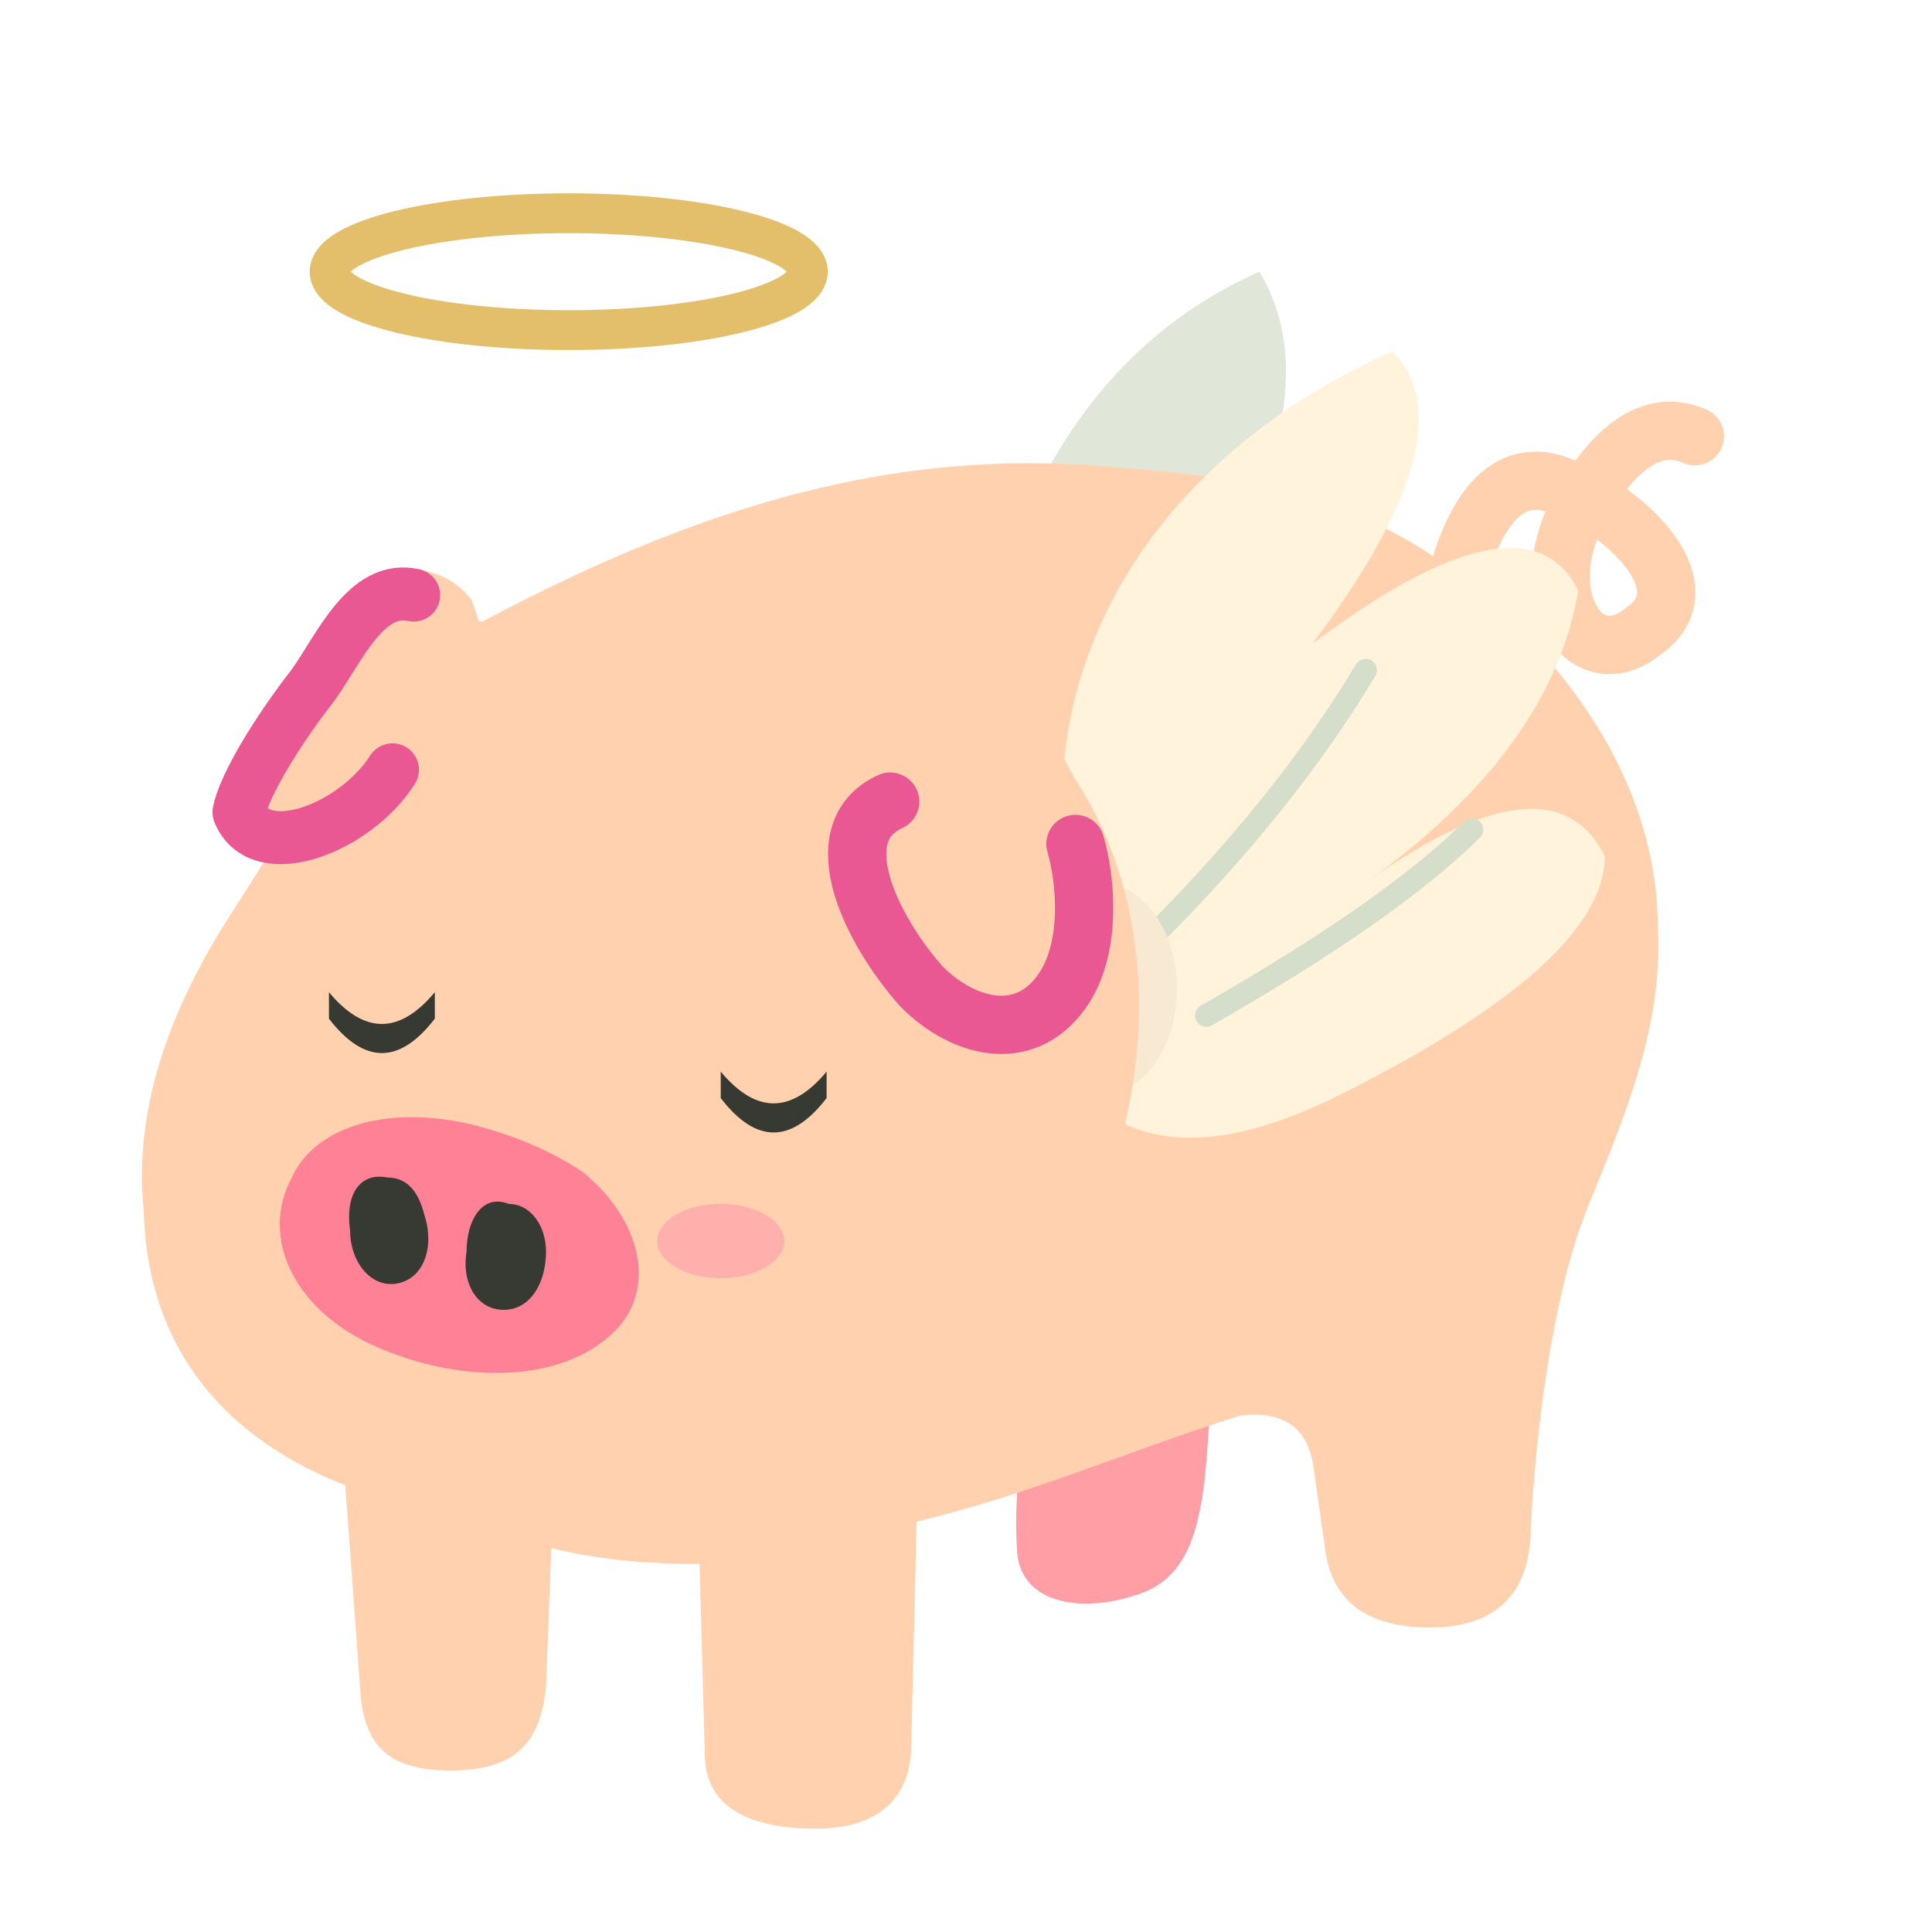
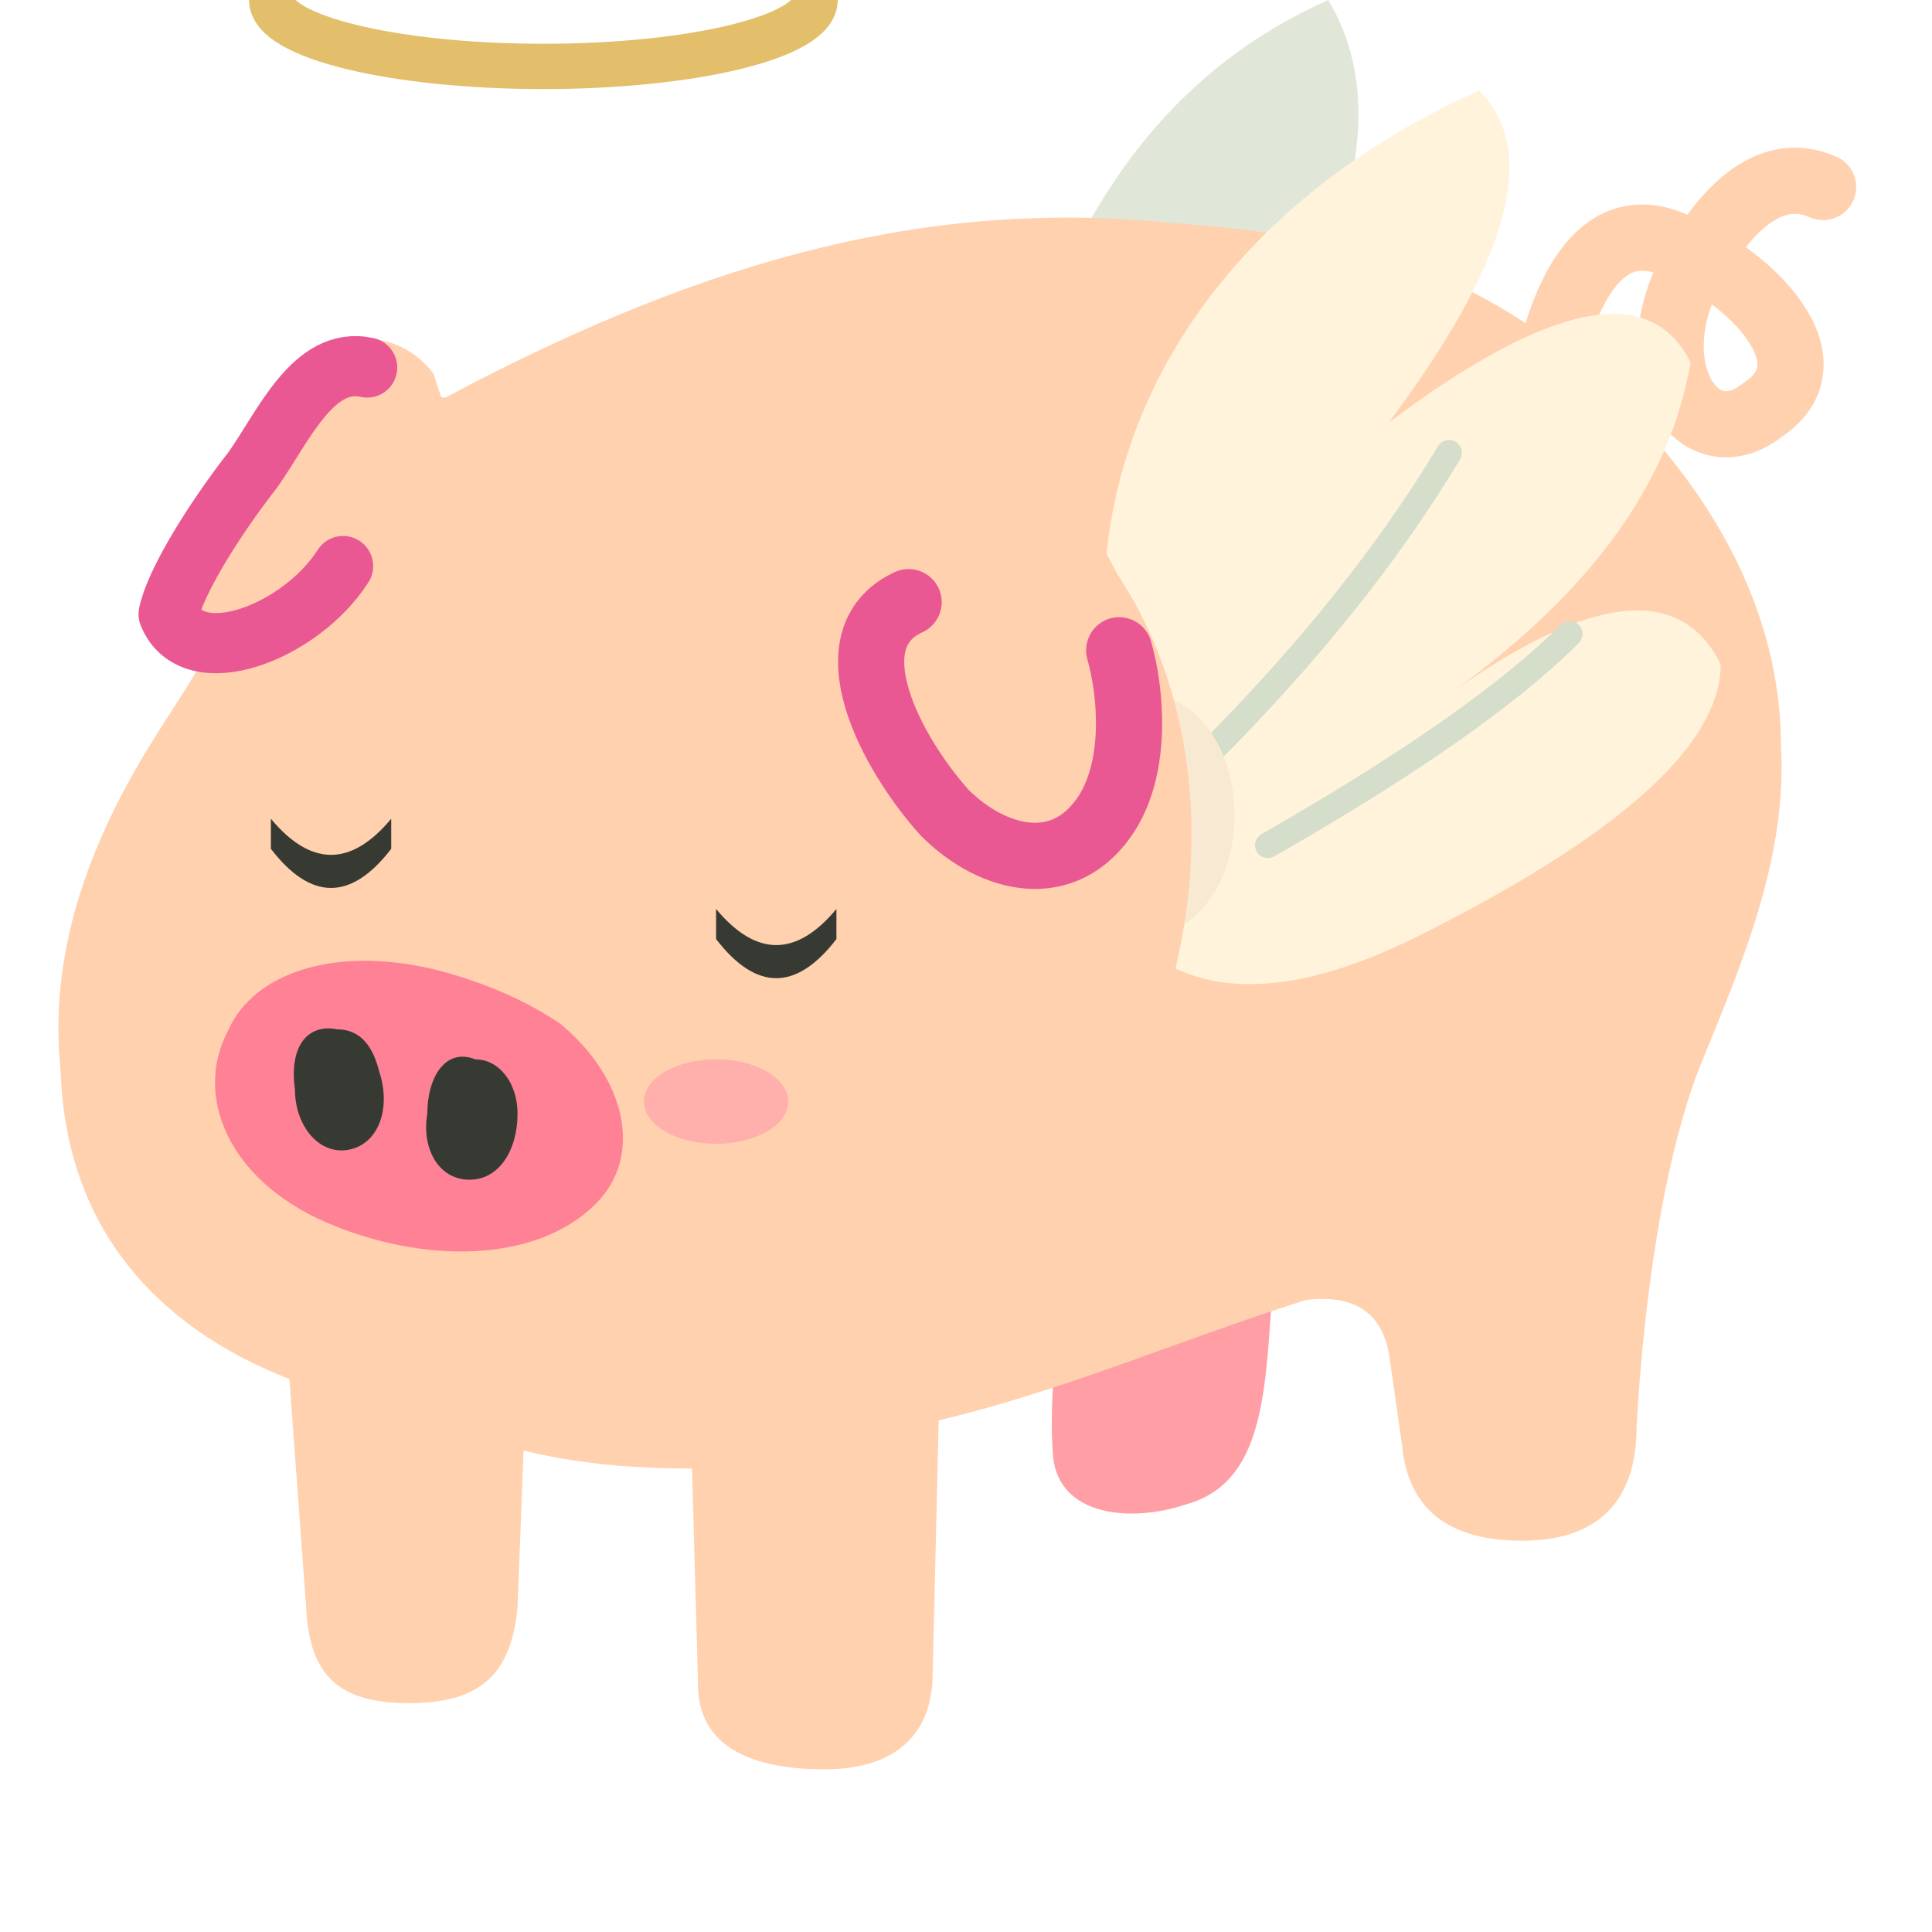
<svg xmlns="http://www.w3.org/2000/svg" width="64" height="64" viewBox="0 0 64 64" role="img" aria-label="天使猪·放松">
-   <g transform="translate(3 9) scale(.88)">
+   <g>
    <path d="M33 17Q35 4 44 0Q47 5 41 14L39 22Z" fill="#E0E7D9" />
    <g transform="translate(-7.17 -0.78) scale(0.1993)" stroke-linecap="round" stroke-linejoin="round">
      <path fill="#FF9FA5" d="M214 210C213 221 210 232 211 246C212 256 224 257 233 254C244 251 246 240 247 225L248 211Z" />
      <path d="M294 62C298 47 305 40 315 45C327 50 341 64 329 72C319 80 309 67 316 51C322 39 330 31 339 35" fill="none" stroke="#FFD1AF" stroke-width="11" />
      <path fill="#FFD1AF" d="M110 70C155 46 192 37 231 41C259 43 279 48 298 64C320 83 332 105 332 128C333 146 326 163 319 180C312 197 309 223 308 241C308 254 301 260 289 260C277 260 270 255 269 244L267 230C266 222 261 219 253 220C231 227 213 235 192 240L191 282C191 292 185 298 173 298C159 298 152 293 152 284L151 248C140 248 131 247 123 245L122 271C121 282 116 287 104 287C93 287 88 283 87 273L84 232C63 224 52 210 48 192C42 170 48 148 62 126C69 115 75 106 80 94C87 79 96 68 110 70Z" />
      <path fill="#FFD1AF" d="M63 107C64 97 75 81 84 68C90 58 102 58 108 66L115 87L90 113Z" />
    </g>
    <path d="M37 24C35 15 40 7 49 3Q52 6 46 14Q54 8 56 12Q55 18 48 23Q55 18 57 22Q57 26 47 31Q39 35 36 29Z" fill="#FFF3DC" />
    <path d="M40 25Q45 20 48 15M42 28Q49 24 52 21" fill="none" stroke="#D5DDCB" stroke-width="0.85" stroke-linecap="round" stroke-linejoin="round" />
    <ellipse cx="38" cy="27" rx="2.9" ry="4" fill="#F8EAD2" />
    <path d="M14 14C23 8 33 11 37 19C41 25 40 34 35 40C31 46 23 49 15 47C7 46 2 42 2 35C2 27 8 20 14 14Z" fill="#FFD1AF" />
    <g transform="translate(-7.17 -0.78) scale(0.1993)" stroke-linecap="round" stroke-linejoin="round">
      <path d="M97 65C88 63 83 75 78 82C71 91 65 101 64 106C68 116 86 109 93 98" fill="none" stroke="#E95892" stroke-width="10" />
      <path d="M187 104C174 110 184 129 193 139C201 147 213 150 220 139C225 131 224 119 222 112" fill="none" stroke="#E95892" stroke-width="11" />
      <path fill="#373A32" d="M81 140Q91 152 101 140L101 145Q91 158 81 145Z" />
      <path fill="#373A32" d="M155 155Q165 167 175 155L175 160Q165 173 155 160Z" />
      <path fill="#FF8195" d="M108 165C91 161 78 166 74 175C68 186 74 200 90 207C106 214 125 214 135 204C143 196 140 183 129 174C123 170 116 167 108 165Z" />
      <path fill="#373A32" d="M92 175C87 174 84 178 85 185C85 191 89 196 94 195C99 194 101 188 99 182C98 178 96 175 92 175Z" />
      <path fill="#373A32" d="M115 180C110 178 107 183 107 189C106 195 109 200 114 200C119 200 122 195 122 189C122 184 119 180 115 180Z" />
    </g>
    <ellipse cx="23.72" cy="36.49" rx="2.39" ry="1.4" fill="#FFAFAC" />
    <ellipse cx="18" cy="0" rx="9" ry="2.2" fill="none" stroke="#E3BE6B" stroke-width="1.5" />
  </g>
</svg>
